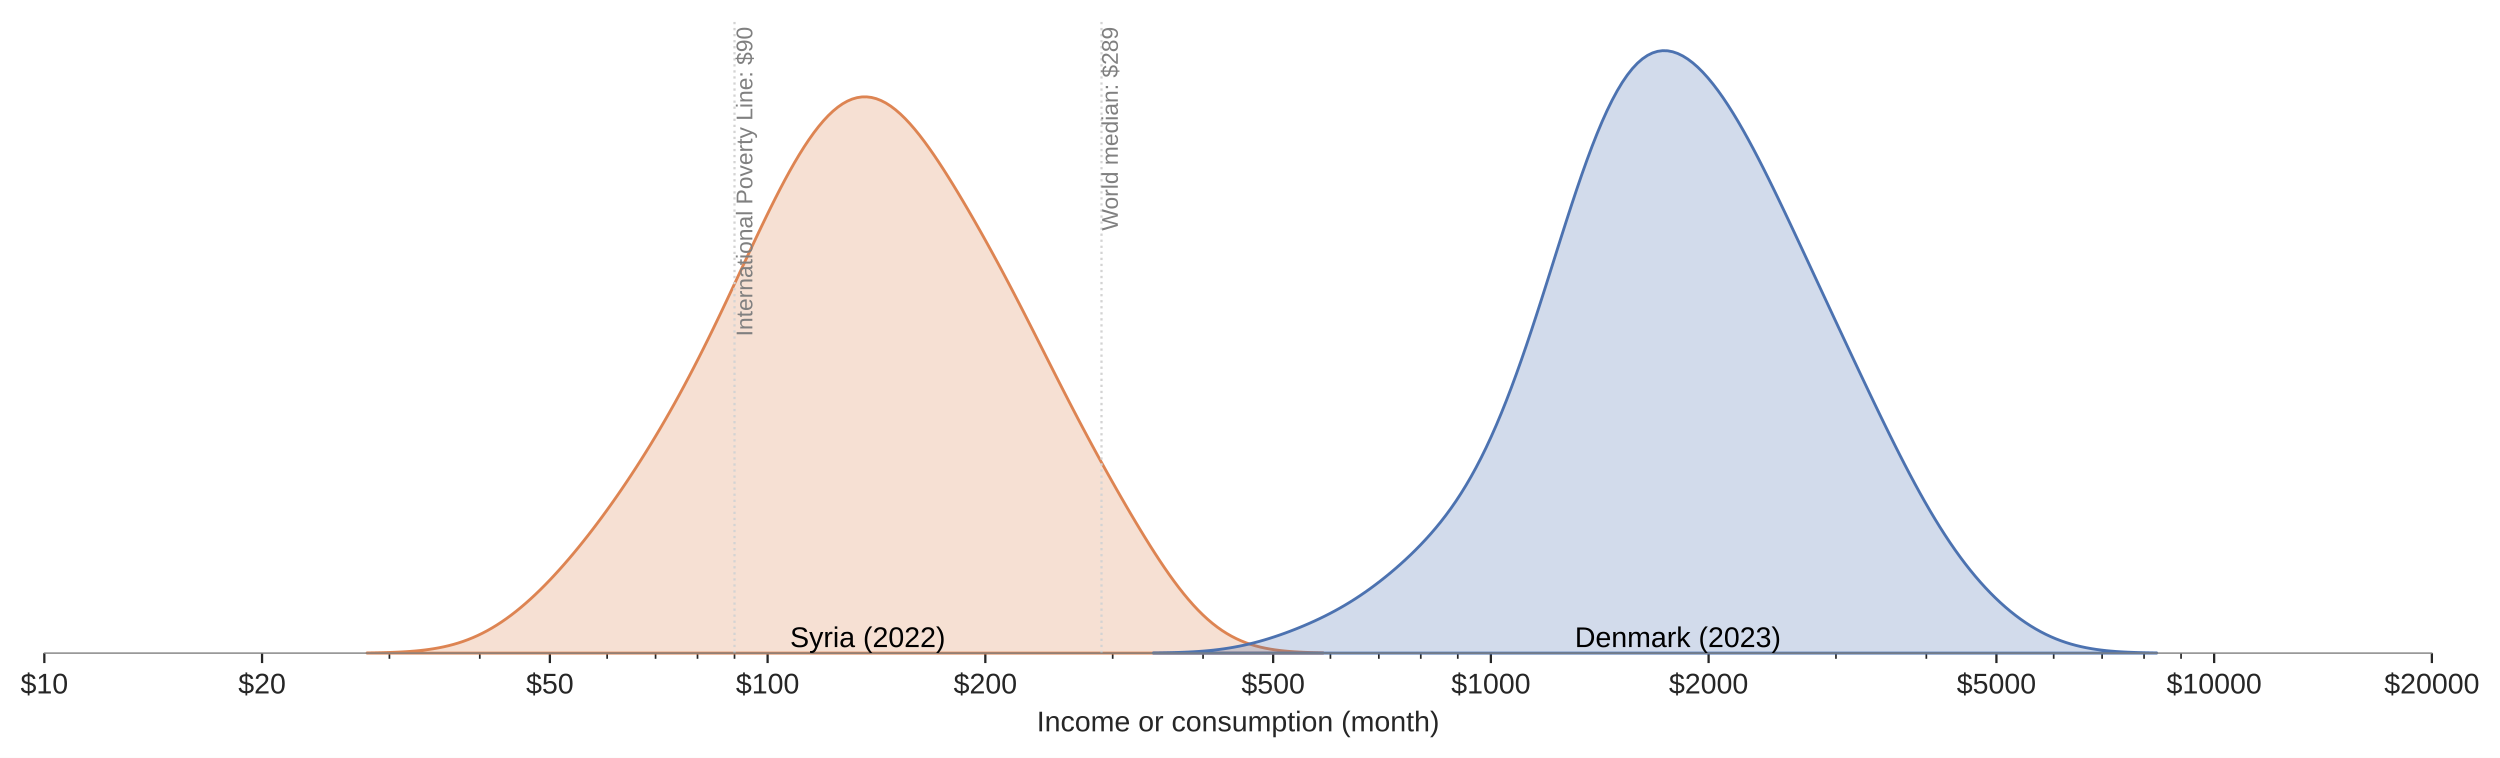
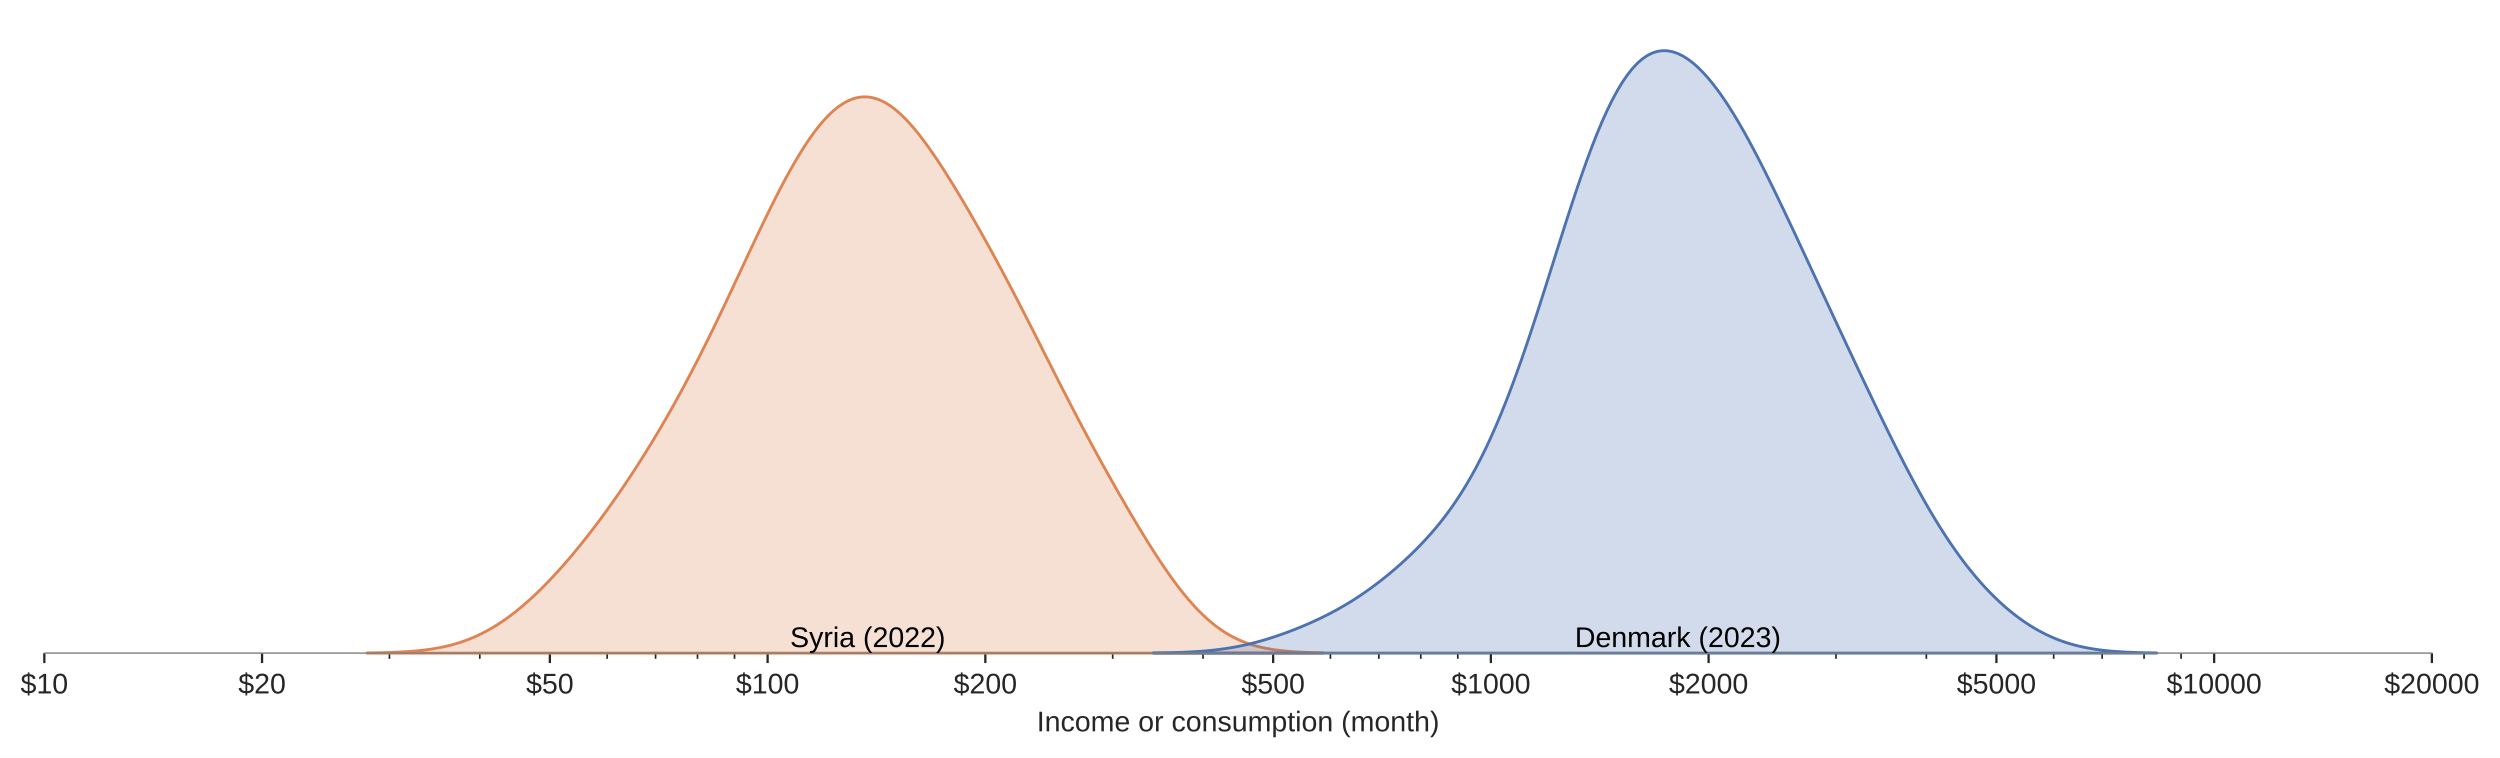
<svg xmlns="http://www.w3.org/2000/svg" xmlns:xlink="http://www.w3.org/1999/xlink" width="876.424pt" height="265.69pt" viewBox="0 0 876.424 265.69" version="1.1">
  <defs>
    <style type="text/css">*{stroke-linejoin: round; stroke-linecap: butt}</style>
  </defs>
  <g id="figure_1">
    <g id="patch_1">
      <path d="M 0 265.69  L 876.424 265.69  L 876.424 0  L 0 0  z " style="fill: #ffffff" />
    </g>
    <g id="axes_1">
      <g id="patch_2">
        <path d="M 15.541 228.96  L 852.541 228.96  L 852.541 7.2  L 15.541 7.2  z " style="fill: #ffffff" />
      </g>
      <g id="matplotlib.axis_1">
        <g id="xtick_1">
          <g id="line2d_1">
            <defs>
-               <path id="m673c0069fe" d="M 0 0  L 0 3.5  " style="stroke: #262626; stroke-width: 0.8" />
+               <path id="mcc5545fbb4" d="M 0 0  L 0 3.5  " style="stroke: #262626; stroke-width: 0.8" />
            </defs>
            <g>
-               <use xlink:href="#m673c0069fe" x="15.541" y="228.96" style="fill: #262626; stroke: #262626; stroke-width: 0.8" />
+               <use xlink:href="#mcc5545fbb4" x="15.541" y="228.96" style="fill: #262626; stroke: #262626; stroke-width: 0.8" />
            </g>
          </g>
          <g id="text_1">
            <text style="font-size: 10px; font-family: 'Arial', 'DejaVu Sans', 'Liberation Sans', 'Bitstream Vera Sans', sans-serif; text-anchor: middle; fill: #262626" x="15.541" y="243.118" transform="rotate(-0 15.54141 243.1178)">$10</text>
          </g>
        </g>
        <g id="xtick_2">
          <g id="line2d_2">
            <g>
-               <use xlink:href="#m673c0069fe" x="91.87" y="228.96" style="fill: #262626; stroke: #262626; stroke-width: 0.8" />
+               <use xlink:href="#mcc5545fbb4" x="91.87" y="228.96" style="fill: #262626; stroke: #262626; stroke-width: 0.8" />
            </g>
          </g>
          <g id="text_2">
            <text style="font-size: 10px; font-family: 'Arial', 'DejaVu Sans', 'Liberation Sans', 'Bitstream Vera Sans', sans-serif; text-anchor: middle; fill: #262626" x="91.87" y="243.118" transform="rotate(-0 91.86974 243.1178)">$20</text>
          </g>
        </g>
        <g id="xtick_3">
          <g id="line2d_3">
            <g>
-               <use xlink:href="#m673c0069fe" x="192.77" y="228.96" style="fill: #262626; stroke: #262626; stroke-width: 0.8" />
+               <use xlink:href="#mcc5545fbb4" x="192.77" y="228.96" style="fill: #262626; stroke: #262626; stroke-width: 0.8" />
            </g>
          </g>
          <g id="text_3">
            <text style="font-size: 10px; font-family: 'Arial', 'DejaVu Sans', 'Liberation Sans', 'Bitstream Vera Sans', sans-serif; text-anchor: middle; fill: #262626" x="192.77" y="243.118" transform="rotate(-0 192.7703 243.1178)">$50</text>
          </g>
        </g>
        <g id="xtick_4">
          <g id="line2d_4">
            <g>
-               <use xlink:href="#m673c0069fe" x="269.099" y="228.96" style="fill: #262626; stroke: #262626; stroke-width: 0.8" />
+               <use xlink:href="#mcc5545fbb4" x="269.099" y="228.96" style="fill: #262626; stroke: #262626; stroke-width: 0.8" />
            </g>
          </g>
          <g id="text_4">
            <text style="font-size: 10px; font-family: 'Arial', 'DejaVu Sans', 'Liberation Sans', 'Bitstream Vera Sans', sans-serif; text-anchor: middle; fill: #262626" x="269.099" y="243.118" transform="rotate(-0 269.0986 243.1178)">$100</text>
          </g>
        </g>
        <g id="xtick_5">
          <g id="line2d_5">
            <g>
-               <use xlink:href="#m673c0069fe" x="345.427" y="228.96" style="fill: #262626; stroke: #262626; stroke-width: 0.8" />
+               <use xlink:href="#mcc5545fbb4" x="345.427" y="228.96" style="fill: #262626; stroke: #262626; stroke-width: 0.8" />
            </g>
          </g>
          <g id="text_5">
            <text style="font-size: 10px; font-family: 'Arial', 'DejaVu Sans', 'Liberation Sans', 'Bitstream Vera Sans', sans-serif; text-anchor: middle; fill: #262626" x="345.427" y="243.118" transform="rotate(-0 345.427 243.1178)">$200</text>
          </g>
        </g>
        <g id="xtick_6">
          <g id="line2d_6">
            <g>
-               <use xlink:href="#m673c0069fe" x="446.328" y="228.96" style="fill: #262626; stroke: #262626; stroke-width: 0.8" />
+               <use xlink:href="#mcc5545fbb4" x="446.328" y="228.96" style="fill: #262626; stroke: #262626; stroke-width: 0.8" />
            </g>
          </g>
          <g id="text_6">
            <text style="font-size: 10px; font-family: 'Arial', 'DejaVu Sans', 'Liberation Sans', 'Bitstream Vera Sans', sans-serif; text-anchor: middle; fill: #262626" x="446.328" y="243.118" transform="rotate(-0 446.3275 243.1178)">$500</text>
          </g>
        </g>
        <g id="xtick_7">
          <g id="line2d_7">
            <g>
-               <use xlink:href="#m673c0069fe" x="522.656" y="228.96" style="fill: #262626; stroke: #262626; stroke-width: 0.8" />
+               <use xlink:href="#mcc5545fbb4" x="522.656" y="228.96" style="fill: #262626; stroke: #262626; stroke-width: 0.8" />
            </g>
          </g>
          <g id="text_7">
            <text style="font-size: 10px; font-family: 'Arial', 'DejaVu Sans', 'Liberation Sans', 'Bitstream Vera Sans', sans-serif; text-anchor: middle; fill: #262626" x="522.656" y="243.118" transform="rotate(-0 522.6559 243.1178)">$1000</text>
          </g>
        </g>
        <g id="xtick_8">
          <g id="line2d_8">
            <g>
-               <use xlink:href="#m673c0069fe" x="598.984" y="228.96" style="fill: #262626; stroke: #262626; stroke-width: 0.8" />
+               <use xlink:href="#mcc5545fbb4" x="598.984" y="228.96" style="fill: #262626; stroke: #262626; stroke-width: 0.8" />
            </g>
          </g>
          <g id="text_8">
            <text style="font-size: 10px; font-family: 'Arial', 'DejaVu Sans', 'Liberation Sans', 'Bitstream Vera Sans', sans-serif; text-anchor: middle; fill: #262626" x="598.984" y="243.118" transform="rotate(-0 598.9842 243.1178)">$2000</text>
          </g>
        </g>
        <g id="xtick_9">
          <g id="line2d_9">
            <g>
-               <use xlink:href="#m673c0069fe" x="699.885" y="228.96" style="fill: #262626; stroke: #262626; stroke-width: 0.8" />
+               <use xlink:href="#mcc5545fbb4" x="699.885" y="228.96" style="fill: #262626; stroke: #262626; stroke-width: 0.8" />
            </g>
          </g>
          <g id="text_9">
            <text style="font-size: 10px; font-family: 'Arial', 'DejaVu Sans', 'Liberation Sans', 'Bitstream Vera Sans', sans-serif; text-anchor: middle; fill: #262626" x="699.885" y="243.118" transform="rotate(-0 699.8847 243.1178)">$5000</text>
          </g>
        </g>
        <g id="xtick_10">
          <g id="line2d_10">
            <g>
-               <use xlink:href="#m673c0069fe" x="776.213" y="228.96" style="fill: #262626; stroke: #262626; stroke-width: 0.8" />
+               <use xlink:href="#mcc5545fbb4" x="776.213" y="228.96" style="fill: #262626; stroke: #262626; stroke-width: 0.8" />
            </g>
          </g>
          <g id="text_10">
            <text style="font-size: 10px; font-family: 'Arial', 'DejaVu Sans', 'Liberation Sans', 'Bitstream Vera Sans', sans-serif; text-anchor: middle; fill: #262626" x="776.213" y="243.118" transform="rotate(-0 776.2131 243.1178)">$10000</text>
          </g>
        </g>
        <g id="xtick_11">
          <g id="line2d_11">
            <g>
-               <use xlink:href="#m673c0069fe" x="852.541" y="228.96" style="fill: #262626; stroke: #262626; stroke-width: 0.8" />
+               <use xlink:href="#mcc5545fbb4" x="852.541" y="228.96" style="fill: #262626; stroke: #262626; stroke-width: 0.8" />
            </g>
          </g>
          <g id="text_11">
            <text style="font-size: 10px; font-family: 'Arial', 'DejaVu Sans', 'Liberation Sans', 'Bitstream Vera Sans', sans-serif; text-anchor: middle; fill: #262626" x="852.541" y="243.118" transform="rotate(-0 852.5414 243.1178)">$20000</text>
          </g>
        </g>
        <g id="xtick_12">
          <g id="line2d_12">
            <defs>
-               <path id="m1df09aeddf" d="M 0 0  L 0 2  " style="stroke: #262626; stroke-width: 0.6" />
+               <path id="m8ac62b1be2" d="M 0 0  L 0 2  " style="stroke: #262626; stroke-width: 0.6" />
            </defs>
            <g>
-               <use xlink:href="#m1df09aeddf" x="136.519" y="228.96" style="fill: #262626; stroke: #262626; stroke-width: 0.6" />
+               <use xlink:href="#m8ac62b1be2" x="136.519" y="228.96" style="fill: #262626; stroke: #262626; stroke-width: 0.6" />
            </g>
          </g>
        </g>
        <g id="xtick_13">
          <g id="line2d_13">
            <g>
-               <use xlink:href="#m1df09aeddf" x="168.198" y="228.96" style="fill: #262626; stroke: #262626; stroke-width: 0.6" />
+               <use xlink:href="#m8ac62b1be2" x="168.198" y="228.96" style="fill: #262626; stroke: #262626; stroke-width: 0.6" />
            </g>
          </g>
        </g>
        <g id="xtick_14">
          <g id="line2d_14">
            <g>
-               <use xlink:href="#m1df09aeddf" x="212.847" y="228.96" style="fill: #262626; stroke: #262626; stroke-width: 0.6" />
+               <use xlink:href="#m8ac62b1be2" x="212.847" y="228.96" style="fill: #262626; stroke: #262626; stroke-width: 0.6" />
            </g>
          </g>
        </g>
        <g id="xtick_15">
          <g id="line2d_15">
            <g>
-               <use xlink:href="#m1df09aeddf" x="229.822" y="228.96" style="fill: #262626; stroke: #262626; stroke-width: 0.6" />
+               <use xlink:href="#m8ac62b1be2" x="229.822" y="228.96" style="fill: #262626; stroke: #262626; stroke-width: 0.6" />
            </g>
          </g>
        </g>
        <g id="xtick_16">
          <g id="line2d_16">
            <g>
-               <use xlink:href="#m1df09aeddf" x="244.526" y="228.96" style="fill: #262626; stroke: #262626; stroke-width: 0.6" />
+               <use xlink:href="#m8ac62b1be2" x="244.526" y="228.96" style="fill: #262626; stroke: #262626; stroke-width: 0.6" />
            </g>
          </g>
        </g>
        <g id="xtick_17">
          <g id="line2d_17">
            <g>
-               <use xlink:href="#m1df09aeddf" x="257.496" y="228.96" style="fill: #262626; stroke: #262626; stroke-width: 0.6" />
+               <use xlink:href="#m8ac62b1be2" x="257.496" y="228.96" style="fill: #262626; stroke: #262626; stroke-width: 0.6" />
            </g>
          </g>
        </g>
        <g id="xtick_18">
          <g id="line2d_18">
            <g>
-               <use xlink:href="#m1df09aeddf" x="390.076" y="228.96" style="fill: #262626; stroke: #262626; stroke-width: 0.6" />
+               <use xlink:href="#m8ac62b1be2" x="390.076" y="228.96" style="fill: #262626; stroke: #262626; stroke-width: 0.6" />
            </g>
          </g>
        </g>
        <g id="xtick_19">
          <g id="line2d_19">
            <g>
-               <use xlink:href="#m1df09aeddf" x="421.755" y="228.96" style="fill: #262626; stroke: #262626; stroke-width: 0.6" />
+               <use xlink:href="#m8ac62b1be2" x="421.755" y="228.96" style="fill: #262626; stroke: #262626; stroke-width: 0.6" />
            </g>
          </g>
        </g>
        <g id="xtick_20">
          <g id="line2d_20">
            <g>
-               <use xlink:href="#m1df09aeddf" x="466.404" y="228.96" style="fill: #262626; stroke: #262626; stroke-width: 0.6" />
+               <use xlink:href="#m8ac62b1be2" x="466.404" y="228.96" style="fill: #262626; stroke: #262626; stroke-width: 0.6" />
            </g>
          </g>
        </g>
        <g id="xtick_21">
          <g id="line2d_21">
            <g>
-               <use xlink:href="#m1df09aeddf" x="483.379" y="228.96" style="fill: #262626; stroke: #262626; stroke-width: 0.6" />
+               <use xlink:href="#m8ac62b1be2" x="483.379" y="228.96" style="fill: #262626; stroke: #262626; stroke-width: 0.6" />
            </g>
          </g>
        </g>
        <g id="xtick_22">
          <g id="line2d_22">
            <g>
-               <use xlink:href="#m1df09aeddf" x="498.084" y="228.96" style="fill: #262626; stroke: #262626; stroke-width: 0.6" />
+               <use xlink:href="#m8ac62b1be2" x="498.084" y="228.96" style="fill: #262626; stroke: #262626; stroke-width: 0.6" />
            </g>
          </g>
        </g>
        <g id="xtick_23">
          <g id="line2d_23">
            <g>
-               <use xlink:href="#m1df09aeddf" x="511.054" y="228.96" style="fill: #262626; stroke: #262626; stroke-width: 0.6" />
+               <use xlink:href="#m8ac62b1be2" x="511.054" y="228.96" style="fill: #262626; stroke: #262626; stroke-width: 0.6" />
            </g>
          </g>
        </g>
        <g id="xtick_24">
          <g id="line2d_24">
            <g>
-               <use xlink:href="#m1df09aeddf" x="643.633" y="228.96" style="fill: #262626; stroke: #262626; stroke-width: 0.6" />
+               <use xlink:href="#m8ac62b1be2" x="643.633" y="228.96" style="fill: #262626; stroke: #262626; stroke-width: 0.6" />
            </g>
          </g>
        </g>
        <g id="xtick_25">
          <g id="line2d_25">
            <g>
-               <use xlink:href="#m1df09aeddf" x="675.313" y="228.96" style="fill: #262626; stroke: #262626; stroke-width: 0.6" />
+               <use xlink:href="#m8ac62b1be2" x="675.313" y="228.96" style="fill: #262626; stroke: #262626; stroke-width: 0.6" />
            </g>
          </g>
        </g>
        <g id="xtick_26">
          <g id="line2d_26">
            <g>
-               <use xlink:href="#m1df09aeddf" x="719.962" y="228.96" style="fill: #262626; stroke: #262626; stroke-width: 0.6" />
+               <use xlink:href="#m8ac62b1be2" x="719.962" y="228.96" style="fill: #262626; stroke: #262626; stroke-width: 0.6" />
            </g>
          </g>
        </g>
        <g id="xtick_27">
          <g id="line2d_27">
            <g>
-               <use xlink:href="#m1df09aeddf" x="736.937" y="228.96" style="fill: #262626; stroke: #262626; stroke-width: 0.6" />
+               <use xlink:href="#m8ac62b1be2" x="736.937" y="228.96" style="fill: #262626; stroke: #262626; stroke-width: 0.6" />
            </g>
          </g>
        </g>
        <g id="xtick_28">
          <g id="line2d_28">
            <g>
-               <use xlink:href="#m1df09aeddf" x="751.641" y="228.96" style="fill: #262626; stroke: #262626; stroke-width: 0.6" />
+               <use xlink:href="#m8ac62b1be2" x="751.641" y="228.96" style="fill: #262626; stroke: #262626; stroke-width: 0.6" />
            </g>
          </g>
        </g>
        <g id="xtick_29">
          <g id="line2d_29">
            <g>
-               <use xlink:href="#m1df09aeddf" x="764.611" y="228.96" style="fill: #262626; stroke: #262626; stroke-width: 0.6" />
+               <use xlink:href="#m8ac62b1be2" x="764.611" y="228.96" style="fill: #262626; stroke: #262626; stroke-width: 0.6" />
            </g>
          </g>
        </g>
        <g id="text_12">
          <text style="font-size: 10px; font-family: 'Arial', 'DejaVu Sans', 'Liberation Sans', 'Bitstream Vera Sans', sans-serif; text-anchor: middle; fill: #262626" x="434.041" y="256.385" transform="rotate(-0 434.0414 256.385)">Income or consumption (month)</text>
        </g>
      </g>
      <g id="matplotlib.axis_2" />
      <g id="FillBetweenPolyCollection_1">
        <defs>
-           <path id="mf6ed1cb9d2" d="M 128.686 -36.801  L 128.686 -36.73  L 130.37 -36.73  L 132.054 -36.73  L 133.738 -36.73  L 135.422 -36.73  L 137.106 -36.73  L 138.79 -36.73  L 140.474 -36.73  L 142.158 -36.73  L 143.842 -36.73  L 145.525 -36.73  L 147.209 -36.73  L 148.893 -36.73  L 150.577 -36.73  L 152.261 -36.73  L 153.945 -36.73  L 155.629 -36.73  L 157.313 -36.73  L 158.997 -36.73  L 160.681 -36.73  L 162.365 -36.73  L 164.049 -36.73  L 165.733 -36.73  L 167.417 -36.73  L 169.101 -36.73  L 170.785 -36.73  L 172.469 -36.73  L 174.153 -36.73  L 175.837 -36.73  L 177.521 -36.73  L 179.205 -36.73  L 180.889 -36.73  L 182.573 -36.73  L 184.257 -36.73  L 185.941 -36.73  L 187.625 -36.73  L 189.309 -36.73  L 190.993 -36.73  L 192.677 -36.73  L 194.36 -36.73  L 196.044 -36.73  L 197.728 -36.73  L 199.412 -36.73  L 201.096 -36.73  L 202.78 -36.73  L 204.464 -36.73  L 206.148 -36.73  L 207.832 -36.73  L 209.516 -36.73  L 211.2 -36.73  L 212.884 -36.73  L 214.568 -36.73  L 216.252 -36.73  L 217.936 -36.73  L 219.62 -36.73  L 221.304 -36.73  L 222.988 -36.73  L 224.672 -36.73  L 226.356 -36.73  L 228.04 -36.73  L 229.724 -36.73  L 231.408 -36.73  L 233.092 -36.73  L 234.776 -36.73  L 236.46 -36.73  L 238.144 -36.73  L 239.828 -36.73  L 241.511 -36.73  L 243.195 -36.73  L 244.879 -36.73  L 246.563 -36.73  L 248.247 -36.73  L 249.931 -36.73  L 251.615 -36.73  L 253.299 -36.73  L 254.983 -36.73  L 256.667 -36.73  L 258.351 -36.73  L 260.035 -36.73  L 261.719 -36.73  L 263.403 -36.73  L 265.087 -36.73  L 266.771 -36.73  L 268.455 -36.73  L 270.139 -36.73  L 271.823 -36.73  L 273.507 -36.73  L 275.191 -36.73  L 276.875 -36.73  L 278.559 -36.73  L 280.243 -36.73  L 281.927 -36.73  L 283.611 -36.73  L 285.295 -36.73  L 286.979 -36.73  L 288.662 -36.73  L 290.346 -36.73  L 292.03 -36.73  L 293.714 -36.73  L 295.398 -36.73  L 297.082 -36.73  L 298.766 -36.73  L 300.45 -36.73  L 302.134 -36.73  L 303.818 -36.73  L 305.502 -36.73  L 307.186 -36.73  L 308.87 -36.73  L 310.554 -36.73  L 312.238 -36.73  L 313.922 -36.73  L 315.606 -36.73  L 317.29 -36.73  L 318.974 -36.73  L 320.658 -36.73  L 322.342 -36.73  L 324.026 -36.73  L 325.71 -36.73  L 327.394 -36.73  L 329.078 -36.73  L 330.762 -36.73  L 332.446 -36.73  L 334.13 -36.73  L 335.813 -36.73  L 337.497 -36.73  L 339.181 -36.73  L 340.865 -36.73  L 342.549 -36.73  L 344.233 -36.73  L 345.917 -36.73  L 347.601 -36.73  L 349.285 -36.73  L 350.969 -36.73  L 352.653 -36.73  L 354.337 -36.73  L 356.021 -36.73  L 357.705 -36.73  L 359.389 -36.73  L 361.073 -36.73  L 362.757 -36.73  L 364.441 -36.73  L 366.125 -36.73  L 367.809 -36.73  L 369.493 -36.73  L 371.177 -36.73  L 372.861 -36.73  L 374.545 -36.73  L 376.229 -36.73  L 377.913 -36.73  L 379.597 -36.73  L 381.281 -36.73  L 382.965 -36.73  L 384.648 -36.73  L 386.332 -36.73  L 388.016 -36.73  L 389.7 -36.73  L 391.384 -36.73  L 393.068 -36.73  L 394.752 -36.73  L 396.436 -36.73  L 398.12 -36.73  L 399.804 -36.73  L 401.488 -36.73  L 403.172 -36.73  L 404.856 -36.73  L 406.54 -36.73  L 408.224 -36.73  L 409.908 -36.73  L 411.592 -36.73  L 413.276 -36.73  L 414.96 -36.73  L 416.644 -36.73  L 418.328 -36.73  L 420.012 -36.73  L 421.696 -36.73  L 423.38 -36.73  L 425.064 -36.73  L 426.748 -36.73  L 428.432 -36.73  L 430.116 -36.73  L 431.799 -36.73  L 433.483 -36.73  L 435.167 -36.73  L 436.851 -36.73  L 438.535 -36.73  L 440.219 -36.73  L 441.903 -36.73  L 443.587 -36.73  L 445.271 -36.73  L 446.955 -36.73  L 448.639 -36.73  L 450.323 -36.73  L 452.007 -36.73  L 453.691 -36.73  L 455.375 -36.73  L 457.059 -36.73  L 458.743 -36.73  L 460.427 -36.73  L 462.111 -36.73  L 463.795 -36.73  L 463.795 -36.831  L 463.795 -36.831  L 462.111 -36.862  L 460.427 -36.903  L 458.743 -36.954  L 457.059 -37.019  L 455.375 -37.1  L 453.691 -37.2  L 452.007 -37.323  L 450.323 -37.474  L 448.639 -37.657  L 446.955 -37.878  L 445.271 -38.141  L 443.587 -38.455  L 441.903 -38.824  L 440.219 -39.257  L 438.535 -39.76  L 436.851 -40.34  L 435.167 -41.006  L 433.483 -41.763  L 431.799 -42.619  L 430.116 -43.581  L 428.432 -44.653  L 426.748 -45.84  L 425.064 -47.147  L 423.38 -48.575  L 421.696 -50.126  L 420.012 -51.799  L 418.328 -53.594  L 416.644 -55.507  L 414.96 -57.535  L 413.276 -59.673  L 411.592 -61.913  L 409.908 -64.25  L 408.224 -66.676  L 406.54 -69.182  L 404.856 -71.762  L 403.172 -74.407  L 401.488 -77.109  L 399.804 -79.863  L 398.12 -82.662  L 396.436 -85.502  L 394.752 -88.379  L 393.068 -91.289  L 391.384 -94.231  L 389.7 -97.203  L 388.016 -100.207  L 386.332 -103.24  L 384.648 -106.305  L 382.965 -109.402  L 381.281 -112.53  L 379.597 -115.691  L 377.913 -118.883  L 376.229 -122.105  L 374.545 -125.355  L 372.861 -128.631  L 371.177 -131.929  L 369.493 -135.244  L 367.809 -138.571  L 366.125 -141.905  L 364.441 -145.241  L 362.757 -148.571  L 361.073 -151.891  L 359.389 -155.196  L 357.705 -158.479  L 356.021 -161.738  L 354.337 -164.967  L 352.653 -168.166  L 350.969 -171.331  L 349.285 -174.46  L 347.601 -177.554  L 345.917 -180.612  L 344.233 -183.632  L 342.549 -186.615  L 340.865 -189.559  L 339.181 -192.464  L 337.497 -195.327  L 335.813 -198.146  L 334.13 -200.915  L 332.446 -203.63  L 330.762 -206.284  L 329.078 -208.869  L 327.394 -211.376  L 325.71 -213.794  L 324.026 -216.113  L 322.342 -218.32  L 320.658 -220.402  L 318.974 -222.347  L 317.29 -224.143  L 315.606 -225.775  L 313.922 -227.232  L 312.238 -228.503  L 310.554 -229.576  L 308.87 -230.443  L 307.186 -231.096  L 305.502 -231.527  L 303.818 -231.733  L 302.134 -231.708  L 300.45 -231.452  L 298.766 -230.965  L 297.082 -230.246  L 295.398 -229.3  L 293.714 -228.129  L 292.03 -226.74  L 290.346 -225.139  L 288.662 -223.333  L 286.979 -221.33  L 285.295 -219.141  L 283.611 -216.775  L 281.927 -214.243  L 280.243 -211.555  L 278.559 -208.724  L 276.875 -205.761  L 275.191 -202.679  L 273.507 -199.489  L 271.823 -196.206  L 270.139 -192.84  L 268.455 -189.404  L 266.771 -185.912  L 265.087 -182.374  L 263.403 -178.803  L 261.719 -175.21  L 260.035 -171.605  L 258.351 -168  L 256.667 -164.404  L 254.983 -160.825  L 253.299 -157.271  L 251.615 -153.75  L 249.931 -150.267  L 248.247 -146.829  L 246.563 -143.438  L 244.879 -140.1  L 243.195 -136.816  L 241.511 -133.588  L 239.828 -130.417  L 238.144 -127.304  L 236.46 -124.25  L 234.776 -121.252  L 233.092 -118.311  L 231.408 -115.425  L 229.724 -112.594  L 228.04 -109.815  L 226.356 -107.088  L 224.672 -104.411  L 222.988 -101.783  L 221.304 -99.202  L 219.62 -96.668  L 217.936 -94.18  L 216.252 -91.736  L 214.568 -89.337  L 212.884 -86.983  L 211.2 -84.672  L 209.516 -82.405  L 207.832 -80.182  L 206.148 -78.004  L 204.464 -75.871  L 202.78 -73.783  L 201.096 -71.741  L 199.412 -69.747  L 197.728 -67.802  L 196.044 -65.906  L 194.36 -64.061  L 192.677 -62.269  L 190.993 -60.531  L 189.309 -58.85  L 187.625 -57.227  L 185.941 -55.664  L 184.257 -54.163  L 182.573 -52.726  L 180.889 -51.354  L 179.205 -50.05  L 177.521 -48.815  L 175.837 -47.65  L 174.153 -46.555  L 172.469 -45.531  L 170.785 -44.577  L 169.101 -43.694  L 167.417 -42.881  L 165.733 -42.135  L 164.049 -41.455  L 162.365 -40.839  L 160.681 -40.284  L 158.997 -39.787  L 157.313 -39.345  L 155.629 -38.954  L 153.945 -38.61  L 152.261 -38.31  L 150.577 -38.05  L 148.893 -37.826  L 147.209 -37.634  L 145.525 -37.472  L 143.842 -37.334  L 142.158 -37.219  L 140.474 -37.123  L 138.79 -37.044  L 137.106 -36.979  L 135.422 -36.927  L 133.738 -36.884  L 132.054 -36.85  L 130.37 -36.822  L 128.686 -36.801  z " style="stroke: #dd8452" />
+           <path id="m1f769c82d8" d="M 128.686 -36.801  L 128.686 -36.73  L 130.37 -36.73  L 132.054 -36.73  L 133.738 -36.73  L 135.422 -36.73  L 137.106 -36.73  L 138.79 -36.73  L 140.474 -36.73  L 142.158 -36.73  L 143.842 -36.73  L 145.525 -36.73  L 147.209 -36.73  L 148.893 -36.73  L 150.577 -36.73  L 152.261 -36.73  L 153.945 -36.73  L 155.629 -36.73  L 157.313 -36.73  L 158.997 -36.73  L 160.681 -36.73  L 162.365 -36.73  L 164.049 -36.73  L 165.733 -36.73  L 167.417 -36.73  L 169.101 -36.73  L 170.785 -36.73  L 172.469 -36.73  L 174.153 -36.73  L 175.837 -36.73  L 177.521 -36.73  L 179.205 -36.73  L 180.889 -36.73  L 182.573 -36.73  L 184.257 -36.73  L 185.941 -36.73  L 187.625 -36.73  L 189.309 -36.73  L 190.993 -36.73  L 192.677 -36.73  L 194.36 -36.73  L 196.044 -36.73  L 197.728 -36.73  L 199.412 -36.73  L 201.096 -36.73  L 202.78 -36.73  L 204.464 -36.73  L 206.148 -36.73  L 207.832 -36.73  L 209.516 -36.73  L 211.2 -36.73  L 212.884 -36.73  L 214.568 -36.73  L 216.252 -36.73  L 217.936 -36.73  L 219.62 -36.73  L 221.304 -36.73  L 222.988 -36.73  L 224.672 -36.73  L 226.356 -36.73  L 228.04 -36.73  L 229.724 -36.73  L 231.408 -36.73  L 233.092 -36.73  L 234.776 -36.73  L 236.46 -36.73  L 238.144 -36.73  L 239.828 -36.73  L 241.511 -36.73  L 243.195 -36.73  L 244.879 -36.73  L 246.563 -36.73  L 248.247 -36.73  L 249.931 -36.73  L 251.615 -36.73  L 253.299 -36.73  L 254.983 -36.73  L 256.667 -36.73  L 258.351 -36.73  L 260.035 -36.73  L 261.719 -36.73  L 263.403 -36.73  L 265.087 -36.73  L 266.771 -36.73  L 268.455 -36.73  L 270.139 -36.73  L 271.823 -36.73  L 273.507 -36.73  L 275.191 -36.73  L 276.875 -36.73  L 278.559 -36.73  L 280.243 -36.73  L 281.927 -36.73  L 283.611 -36.73  L 285.295 -36.73  L 286.979 -36.73  L 288.662 -36.73  L 290.346 -36.73  L 292.03 -36.73  L 293.714 -36.73  L 295.398 -36.73  L 297.082 -36.73  L 298.766 -36.73  L 300.45 -36.73  L 302.134 -36.73  L 303.818 -36.73  L 305.502 -36.73  L 307.186 -36.73  L 308.87 -36.73  L 310.554 -36.73  L 312.238 -36.73  L 313.922 -36.73  L 315.606 -36.73  L 317.29 -36.73  L 318.974 -36.73  L 320.658 -36.73  L 322.342 -36.73  L 324.026 -36.73  L 325.71 -36.73  L 327.394 -36.73  L 329.078 -36.73  L 330.762 -36.73  L 332.446 -36.73  L 334.13 -36.73  L 335.813 -36.73  L 337.497 -36.73  L 339.181 -36.73  L 340.865 -36.73  L 342.549 -36.73  L 344.233 -36.73  L 345.917 -36.73  L 347.601 -36.73  L 349.285 -36.73  L 350.969 -36.73  L 352.653 -36.73  L 354.337 -36.73  L 356.021 -36.73  L 357.705 -36.73  L 359.389 -36.73  L 361.073 -36.73  L 362.757 -36.73  L 364.441 -36.73  L 366.125 -36.73  L 367.809 -36.73  L 369.493 -36.73  L 371.177 -36.73  L 372.861 -36.73  L 374.545 -36.73  L 376.229 -36.73  L 377.913 -36.73  L 379.597 -36.73  L 381.281 -36.73  L 382.965 -36.73  L 384.648 -36.73  L 386.332 -36.73  L 388.016 -36.73  L 389.7 -36.73  L 391.384 -36.73  L 393.068 -36.73  L 394.752 -36.73  L 396.436 -36.73  L 398.12 -36.73  L 399.804 -36.73  L 401.488 -36.73  L 403.172 -36.73  L 404.856 -36.73  L 406.54 -36.73  L 408.224 -36.73  L 409.908 -36.73  L 411.592 -36.73  L 413.276 -36.73  L 414.96 -36.73  L 416.644 -36.73  L 418.328 -36.73  L 420.012 -36.73  L 421.696 -36.73  L 423.38 -36.73  L 425.064 -36.73  L 426.748 -36.73  L 428.432 -36.73  L 430.116 -36.73  L 431.799 -36.73  L 433.483 -36.73  L 435.167 -36.73  L 436.851 -36.73  L 438.535 -36.73  L 440.219 -36.73  L 441.903 -36.73  L 443.587 -36.73  L 445.271 -36.73  L 446.955 -36.73  L 448.639 -36.73  L 450.323 -36.73  L 452.007 -36.73  L 453.691 -36.73  L 455.375 -36.73  L 457.059 -36.73  L 458.743 -36.73  L 460.427 -36.73  L 462.111 -36.73  L 463.795 -36.73  L 463.795 -36.831  L 463.795 -36.831  L 462.111 -36.862  L 460.427 -36.903  L 458.743 -36.954  L 457.059 -37.019  L 455.375 -37.1  L 453.691 -37.2  L 452.007 -37.323  L 450.323 -37.474  L 448.639 -37.657  L 446.955 -37.878  L 445.271 -38.141  L 443.587 -38.455  L 441.903 -38.824  L 440.219 -39.257  L 438.535 -39.76  L 436.851 -40.34  L 435.167 -41.006  L 433.483 -41.763  L 431.799 -42.619  L 430.116 -43.581  L 428.432 -44.653  L 426.748 -45.84  L 425.064 -47.147  L 423.38 -48.575  L 421.696 -50.126  L 420.012 -51.799  L 418.328 -53.594  L 416.644 -55.507  L 414.96 -57.535  L 413.276 -59.673  L 411.592 -61.913  L 409.908 -64.25  L 408.224 -66.676  L 406.54 -69.182  L 404.856 -71.762  L 403.172 -74.407  L 401.488 -77.109  L 399.804 -79.863  L 398.12 -82.662  L 396.436 -85.502  L 394.752 -88.379  L 393.068 -91.289  L 391.384 -94.231  L 389.7 -97.203  L 388.016 -100.207  L 386.332 -103.24  L 384.648 -106.305  L 382.965 -109.402  L 381.281 -112.53  L 379.597 -115.691  L 377.913 -118.883  L 376.229 -122.105  L 374.545 -125.355  L 372.861 -128.631  L 371.177 -131.929  L 369.493 -135.244  L 367.809 -138.571  L 366.125 -141.905  L 364.441 -145.241  L 362.757 -148.571  L 361.073 -151.891  L 359.389 -155.196  L 357.705 -158.479  L 356.021 -161.738  L 354.337 -164.967  L 352.653 -168.166  L 350.969 -171.331  L 349.285 -174.46  L 347.601 -177.554  L 345.917 -180.612  L 344.233 -183.632  L 342.549 -186.615  L 340.865 -189.559  L 339.181 -192.464  L 337.497 -195.327  L 335.813 -198.146  L 334.13 -200.915  L 332.446 -203.63  L 330.762 -206.284  L 329.078 -208.869  L 327.394 -211.376  L 325.71 -213.794  L 324.026 -216.113  L 322.342 -218.32  L 320.658 -220.402  L 318.974 -222.347  L 317.29 -224.143  L 315.606 -225.775  L 313.922 -227.232  L 312.238 -228.503  L 310.554 -229.576  L 308.87 -230.443  L 307.186 -231.096  L 305.502 -231.527  L 303.818 -231.733  L 302.134 -231.708  L 300.45 -231.452  L 298.766 -230.965  L 297.082 -230.246  L 295.398 -229.3  L 293.714 -228.129  L 292.03 -226.74  L 290.346 -225.139  L 288.662 -223.333  L 286.979 -221.33  L 285.295 -219.141  L 283.611 -216.775  L 281.927 -214.243  L 280.243 -211.555  L 278.559 -208.724  L 276.875 -205.761  L 275.191 -202.679  L 273.507 -199.489  L 271.823 -196.206  L 270.139 -192.84  L 268.455 -189.404  L 266.771 -185.912  L 265.087 -182.374  L 263.403 -178.803  L 261.719 -175.21  L 260.035 -171.605  L 258.351 -168  L 256.667 -164.404  L 254.983 -160.825  L 253.299 -157.271  L 251.615 -153.75  L 249.931 -150.267  L 248.247 -146.829  L 246.563 -143.438  L 244.879 -140.1  L 243.195 -136.816  L 241.511 -133.588  L 239.828 -130.417  L 238.144 -127.304  L 236.46 -124.25  L 234.776 -121.252  L 233.092 -118.311  L 231.408 -115.425  L 229.724 -112.594  L 228.04 -109.815  L 226.356 -107.088  L 224.672 -104.411  L 222.988 -101.783  L 221.304 -99.202  L 219.62 -96.668  L 217.936 -94.18  L 216.252 -91.736  L 214.568 -89.337  L 212.884 -86.983  L 211.2 -84.672  L 209.516 -82.405  L 207.832 -80.182  L 206.148 -78.004  L 204.464 -75.871  L 202.78 -73.783  L 201.096 -71.741  L 199.412 -69.747  L 197.728 -67.802  L 196.044 -65.906  L 194.36 -64.061  L 192.677 -62.269  L 190.993 -60.531  L 189.309 -58.85  L 187.625 -57.227  L 185.941 -55.664  L 184.257 -54.163  L 182.573 -52.726  L 180.889 -51.354  L 179.205 -50.05  L 177.521 -48.815  L 175.837 -47.65  L 174.153 -46.555  L 172.469 -45.531  L 170.785 -44.577  L 169.101 -43.694  L 167.417 -42.881  L 165.733 -42.135  L 164.049 -41.455  L 162.365 -40.839  L 160.681 -40.284  L 158.997 -39.787  L 157.313 -39.345  L 155.629 -38.954  L 153.945 -38.61  L 152.261 -38.31  L 150.577 -38.05  L 148.893 -37.826  L 147.209 -37.634  L 145.525 -37.472  L 143.842 -37.334  L 142.158 -37.219  L 140.474 -37.123  L 138.79 -37.044  L 137.106 -36.979  L 135.422 -36.927  L 133.738 -36.884  L 132.054 -36.85  L 130.37 -36.822  L 128.686 -36.801  z " style="stroke: #dd8452" />
        </defs>
        <g>
-           <use xlink:href="#mf6ed1cb9d2" x="0" y="265.69" style="fill: #dd8452; fill-opacity: 0.25; stroke: #dd8452" />
+           <use xlink:href="#m1f769c82d8" x="0" y="265.69" style="fill: #dd8452; fill-opacity: 0.25; stroke: #dd8452" />
        </g>
      </g>
      <g id="FillBetweenPolyCollection_2">
        <defs>
-           <path id="m716d3c2100" d="M 404.353 -36.794  L 404.353 -36.73  L 406.12 -36.73  L 407.888 -36.73  L 409.655 -36.73  L 411.422 -36.73  L 413.19 -36.73  L 414.957 -36.73  L 416.725 -36.73  L 418.492 -36.73  L 420.259 -36.73  L 422.027 -36.73  L 423.794 -36.73  L 425.562 -36.73  L 427.329 -36.73  L 429.096 -36.73  L 430.864 -36.73  L 432.631 -36.73  L 434.398 -36.73  L 436.166 -36.73  L 437.933 -36.73  L 439.701 -36.73  L 441.468 -36.73  L 443.235 -36.73  L 445.003 -36.73  L 446.77 -36.73  L 448.537 -36.73  L 450.305 -36.73  L 452.072 -36.73  L 453.84 -36.73  L 455.607 -36.73  L 457.374 -36.73  L 459.142 -36.73  L 460.909 -36.73  L 462.676 -36.73  L 464.444 -36.73  L 466.211 -36.73  L 467.979 -36.73  L 469.746 -36.73  L 471.513 -36.73  L 473.281 -36.73  L 475.048 -36.73  L 476.816 -36.73  L 478.583 -36.73  L 480.35 -36.73  L 482.118 -36.73  L 483.885 -36.73  L 485.652 -36.73  L 487.42 -36.73  L 489.187 -36.73  L 490.955 -36.73  L 492.722 -36.73  L 494.489 -36.73  L 496.257 -36.73  L 498.024 -36.73  L 499.791 -36.73  L 501.559 -36.73  L 503.326 -36.73  L 505.094 -36.73  L 506.861 -36.73  L 508.628 -36.73  L 510.396 -36.73  L 512.163 -36.73  L 513.93 -36.73  L 515.698 -36.73  L 517.465 -36.73  L 519.233 -36.73  L 521 -36.73  L 522.767 -36.73  L 524.535 -36.73  L 526.302 -36.73  L 528.07 -36.73  L 529.837 -36.73  L 531.604 -36.73  L 533.372 -36.73  L 535.139 -36.73  L 536.906 -36.73  L 538.674 -36.73  L 540.441 -36.73  L 542.209 -36.73  L 543.976 -36.73  L 545.743 -36.73  L 547.511 -36.73  L 549.278 -36.73  L 551.045 -36.73  L 552.813 -36.73  L 554.58 -36.73  L 556.348 -36.73  L 558.115 -36.73  L 559.882 -36.73  L 561.65 -36.73  L 563.417 -36.73  L 565.185 -36.73  L 566.952 -36.73  L 568.719 -36.73  L 570.487 -36.73  L 572.254 -36.73  L 574.021 -36.73  L 575.789 -36.73  L 577.556 -36.73  L 579.324 -36.73  L 581.091 -36.73  L 582.858 -36.73  L 584.626 -36.73  L 586.393 -36.73  L 588.16 -36.73  L 589.928 -36.73  L 591.695 -36.73  L 593.463 -36.73  L 595.23 -36.73  L 596.997 -36.73  L 598.765 -36.73  L 600.532 -36.73  L 602.299 -36.73  L 604.067 -36.73  L 605.834 -36.73  L 607.602 -36.73  L 609.369 -36.73  L 611.136 -36.73  L 612.904 -36.73  L 614.671 -36.73  L 616.439 -36.73  L 618.206 -36.73  L 619.973 -36.73  L 621.741 -36.73  L 623.508 -36.73  L 625.275 -36.73  L 627.043 -36.73  L 628.81 -36.73  L 630.578 -36.73  L 632.345 -36.73  L 634.112 -36.73  L 635.88 -36.73  L 637.647 -36.73  L 639.414 -36.73  L 641.182 -36.73  L 642.949 -36.73  L 644.717 -36.73  L 646.484 -36.73  L 648.251 -36.73  L 650.019 -36.73  L 651.786 -36.73  L 653.554 -36.73  L 655.321 -36.73  L 657.088 -36.73  L 658.856 -36.73  L 660.623 -36.73  L 662.39 -36.73  L 664.158 -36.73  L 665.925 -36.73  L 667.693 -36.73  L 669.46 -36.73  L 671.227 -36.73  L 672.995 -36.73  L 674.762 -36.73  L 676.529 -36.73  L 678.297 -36.73  L 680.064 -36.73  L 681.832 -36.73  L 683.599 -36.73  L 685.366 -36.73  L 687.134 -36.73  L 688.901 -36.73  L 690.668 -36.73  L 692.436 -36.73  L 694.203 -36.73  L 695.971 -36.73  L 697.738 -36.73  L 699.505 -36.73  L 701.273 -36.73  L 703.04 -36.73  L 704.808 -36.73  L 706.575 -36.73  L 708.342 -36.73  L 710.11 -36.73  L 711.877 -36.73  L 713.644 -36.73  L 715.412 -36.73  L 717.179 -36.73  L 718.947 -36.73  L 720.714 -36.73  L 722.481 -36.73  L 724.249 -36.73  L 726.016 -36.73  L 727.783 -36.73  L 729.551 -36.73  L 731.318 -36.73  L 733.086 -36.73  L 734.853 -36.73  L 736.62 -36.73  L 738.388 -36.73  L 740.155 -36.73  L 741.922 -36.73  L 743.69 -36.73  L 745.457 -36.73  L 747.225 -36.73  L 748.992 -36.73  L 750.759 -36.73  L 752.527 -36.73  L 754.294 -36.73  L 756.062 -36.73  L 756.062 -36.801  L 756.062 -36.801  L 754.294 -36.824  L 752.527 -36.854  L 750.759 -36.893  L 748.992 -36.942  L 747.225 -37.004  L 745.457 -37.08  L 743.69 -37.174  L 741.922 -37.289  L 740.155 -37.429  L 738.388 -37.596  L 736.62 -37.796  L 734.853 -38.031  L 733.086 -38.308  L 731.318 -38.629  L 729.551 -39  L 727.783 -39.425  L 726.016 -39.907  L 724.249 -40.452  L 722.481 -41.062  L 720.714 -41.742  L 718.947 -42.494  L 717.179 -43.32  L 715.412 -44.224  L 713.644 -45.207  L 711.877 -46.27  L 710.11 -47.417  L 708.342 -48.646  L 706.575 -49.961  L 704.808 -51.362  L 703.04 -52.851  L 701.273 -54.429  L 699.505 -56.097  L 697.738 -57.858  L 695.971 -59.713  L 694.203 -61.665  L 692.436 -63.715  L 690.668 -65.865  L 688.901 -68.117  L 687.134 -70.472  L 685.366 -72.931  L 683.599 -75.494  L 681.832 -78.162  L 680.064 -80.931  L 678.297 -83.802  L 676.529 -86.769  L 674.762 -89.831  L 672.995 -92.982  L 671.227 -96.216  L 669.46 -99.529  L 667.693 -102.913  L 665.925 -106.361  L 664.158 -109.867  L 662.39 -113.424  L 660.623 -117.025  L 658.856 -120.663  L 657.088 -124.332  L 655.321 -128.028  L 653.554 -131.745  L 651.786 -135.48  L 650.019 -139.229  L 648.251 -142.989  L 646.484 -146.759  L 644.717 -150.536  L 642.949 -154.32  L 641.182 -158.11  L 639.414 -161.904  L 637.647 -165.701  L 635.88 -169.5  L 634.112 -173.297  L 632.345 -177.091  L 630.578 -180.877  L 628.81 -184.65  L 627.043 -188.405  L 625.275 -192.135  L 623.508 -195.831  L 621.741 -199.485  L 619.973 -203.087  L 618.206 -206.627  L 616.439 -210.095  L 614.671 -213.479  L 612.904 -216.768  L 611.136 -219.95  L 609.369 -223.016  L 607.602 -225.953  L 605.834 -228.753  L 604.067 -231.404  L 602.299 -233.896  L 600.532 -236.22  L 598.765 -238.367  L 596.997 -240.326  L 595.23 -242.087  L 593.463 -243.64  L 591.695 -244.974  L 589.928 -246.077  L 588.16 -246.937  L 586.393 -247.541  L 584.626 -247.877  L 582.858 -247.93  L 581.091 -247.687  L 579.324 -247.136  L 577.556 -246.264  L 575.789 -245.061  L 574.021 -243.519  L 572.254 -241.63  L 570.487 -239.391  L 568.719 -236.802  L 566.952 -233.866  L 565.185 -230.589  L 563.417 -226.983  L 561.65 -223.061  L 559.882 -218.843  L 558.115 -214.349  L 556.348 -209.606  L 554.58 -204.642  L 552.813 -199.487  L 551.045 -194.173  L 549.278 -188.735  L 547.511 -183.206  L 545.743 -177.62  L 543.976 -172.012  L 542.209 -166.414  L 540.441 -160.858  L 538.674 -155.371  L 536.906 -149.982  L 535.139 -144.714  L 533.372 -139.588  L 531.604 -134.621  L 529.837 -129.83  L 528.07 -125.225  L 526.302 -120.815  L 524.535 -116.606  L 522.767 -112.601  L 521 -108.798  L 519.233 -105.197  L 517.465 -101.793  L 515.698 -98.578  L 513.93 -95.546  L 512.163 -92.686  L 510.396 -89.988  L 508.628 -87.442  L 506.861 -85.034  L 505.094 -82.755  L 503.326 -80.593  L 501.559 -78.536  L 499.791 -76.574  L 498.024 -74.698  L 496.257 -72.9  L 494.489 -71.171  L 492.722 -69.506  L 490.955 -67.9  L 489.187 -66.349  L 487.42 -64.85  L 485.652 -63.401  L 483.885 -62.001  L 482.118 -60.65  L 480.35 -59.347  L 478.583 -58.092  L 476.816 -56.885  L 475.048 -55.726  L 473.281 -54.613  L 471.513 -53.547  L 469.746 -52.525  L 467.979 -51.546  L 466.211 -50.609  L 464.444 -49.709  L 462.676 -48.847  L 460.909 -48.018  L 459.142 -47.222  L 457.374 -46.456  L 455.607 -45.718  L 453.84 -45.009  L 452.072 -44.327  L 450.305 -43.673  L 448.537 -43.047  L 446.77 -42.449  L 445.003 -41.881  L 443.235 -41.343  L 441.468 -40.837  L 439.701 -40.365  L 437.933 -39.926  L 436.166 -39.521  L 434.398 -39.15  L 432.631 -38.814  L 430.864 -38.511  L 429.096 -38.241  L 427.329 -38.002  L 425.562 -37.793  L 423.794 -37.611  L 422.027 -37.454  L 420.259 -37.32  L 418.492 -37.207  L 416.725 -37.113  L 414.957 -37.034  L 413.19 -36.97  L 411.422 -36.918  L 409.655 -36.875  L 407.888 -36.842  L 406.12 -36.815  L 404.353 -36.794  z " style="stroke: #4c72b0" />
+           <path id="m4852a457a9" d="M 404.353 -36.794  L 404.353 -36.73  L 406.12 -36.73  L 407.888 -36.73  L 409.655 -36.73  L 411.422 -36.73  L 413.19 -36.73  L 414.957 -36.73  L 416.725 -36.73  L 418.492 -36.73  L 420.259 -36.73  L 422.027 -36.73  L 423.794 -36.73  L 425.562 -36.73  L 427.329 -36.73  L 429.096 -36.73  L 430.864 -36.73  L 432.631 -36.73  L 434.398 -36.73  L 436.166 -36.73  L 437.933 -36.73  L 439.701 -36.73  L 441.468 -36.73  L 443.235 -36.73  L 445.003 -36.73  L 446.77 -36.73  L 448.537 -36.73  L 450.305 -36.73  L 452.072 -36.73  L 453.84 -36.73  L 455.607 -36.73  L 457.374 -36.73  L 459.142 -36.73  L 460.909 -36.73  L 462.676 -36.73  L 464.444 -36.73  L 466.211 -36.73  L 467.979 -36.73  L 469.746 -36.73  L 471.513 -36.73  L 473.281 -36.73  L 475.048 -36.73  L 476.816 -36.73  L 478.583 -36.73  L 480.35 -36.73  L 482.118 -36.73  L 483.885 -36.73  L 485.652 -36.73  L 487.42 -36.73  L 489.187 -36.73  L 490.955 -36.73  L 492.722 -36.73  L 494.489 -36.73  L 496.257 -36.73  L 498.024 -36.73  L 499.791 -36.73  L 501.559 -36.73  L 503.326 -36.73  L 505.094 -36.73  L 506.861 -36.73  L 508.628 -36.73  L 510.396 -36.73  L 512.163 -36.73  L 513.93 -36.73  L 515.698 -36.73  L 517.465 -36.73  L 519.233 -36.73  L 521 -36.73  L 522.767 -36.73  L 524.535 -36.73  L 526.302 -36.73  L 528.07 -36.73  L 529.837 -36.73  L 531.604 -36.73  L 533.372 -36.73  L 535.139 -36.73  L 536.906 -36.73  L 538.674 -36.73  L 540.441 -36.73  L 542.209 -36.73  L 543.976 -36.73  L 545.743 -36.73  L 547.511 -36.73  L 549.278 -36.73  L 551.045 -36.73  L 552.813 -36.73  L 554.58 -36.73  L 556.348 -36.73  L 558.115 -36.73  L 559.882 -36.73  L 561.65 -36.73  L 563.417 -36.73  L 565.185 -36.73  L 566.952 -36.73  L 568.719 -36.73  L 570.487 -36.73  L 572.254 -36.73  L 574.021 -36.73  L 575.789 -36.73  L 577.556 -36.73  L 579.324 -36.73  L 581.091 -36.73  L 582.858 -36.73  L 584.626 -36.73  L 586.393 -36.73  L 588.16 -36.73  L 589.928 -36.73  L 591.695 -36.73  L 593.463 -36.73  L 595.23 -36.73  L 596.997 -36.73  L 598.765 -36.73  L 600.532 -36.73  L 602.299 -36.73  L 604.067 -36.73  L 605.834 -36.73  L 607.602 -36.73  L 609.369 -36.73  L 611.136 -36.73  L 612.904 -36.73  L 614.671 -36.73  L 616.439 -36.73  L 618.206 -36.73  L 619.973 -36.73  L 621.741 -36.73  L 623.508 -36.73  L 625.275 -36.73  L 627.043 -36.73  L 628.81 -36.73  L 630.578 -36.73  L 632.345 -36.73  L 634.112 -36.73  L 635.88 -36.73  L 637.647 -36.73  L 639.414 -36.73  L 641.182 -36.73  L 642.949 -36.73  L 644.717 -36.73  L 646.484 -36.73  L 648.251 -36.73  L 650.019 -36.73  L 651.786 -36.73  L 653.554 -36.73  L 655.321 -36.73  L 657.088 -36.73  L 658.856 -36.73  L 660.623 -36.73  L 662.39 -36.73  L 664.158 -36.73  L 665.925 -36.73  L 667.693 -36.73  L 669.46 -36.73  L 671.227 -36.73  L 672.995 -36.73  L 674.762 -36.73  L 676.529 -36.73  L 678.297 -36.73  L 680.064 -36.73  L 681.832 -36.73  L 683.599 -36.73  L 685.366 -36.73  L 687.134 -36.73  L 688.901 -36.73  L 690.668 -36.73  L 692.436 -36.73  L 694.203 -36.73  L 695.971 -36.73  L 697.738 -36.73  L 699.505 -36.73  L 701.273 -36.73  L 703.04 -36.73  L 704.808 -36.73  L 706.575 -36.73  L 708.342 -36.73  L 710.11 -36.73  L 711.877 -36.73  L 713.644 -36.73  L 715.412 -36.73  L 717.179 -36.73  L 718.947 -36.73  L 720.714 -36.73  L 722.481 -36.73  L 724.249 -36.73  L 726.016 -36.73  L 727.783 -36.73  L 729.551 -36.73  L 731.318 -36.73  L 733.086 -36.73  L 734.853 -36.73  L 736.62 -36.73  L 738.388 -36.73  L 740.155 -36.73  L 741.922 -36.73  L 743.69 -36.73  L 745.457 -36.73  L 747.225 -36.73  L 748.992 -36.73  L 750.759 -36.73  L 752.527 -36.73  L 754.294 -36.73  L 756.062 -36.73  L 756.062 -36.801  L 756.062 -36.801  L 754.294 -36.824  L 752.527 -36.854  L 750.759 -36.893  L 748.992 -36.942  L 747.225 -37.004  L 745.457 -37.08  L 743.69 -37.174  L 741.922 -37.289  L 740.155 -37.429  L 738.388 -37.596  L 736.62 -37.796  L 734.853 -38.031  L 733.086 -38.308  L 731.318 -38.629  L 729.551 -39  L 727.783 -39.425  L 726.016 -39.907  L 724.249 -40.452  L 722.481 -41.062  L 720.714 -41.742  L 718.947 -42.494  L 717.179 -43.32  L 715.412 -44.224  L 713.644 -45.207  L 711.877 -46.27  L 710.11 -47.417  L 708.342 -48.646  L 706.575 -49.961  L 704.808 -51.362  L 703.04 -52.851  L 701.273 -54.429  L 699.505 -56.097  L 697.738 -57.858  L 695.971 -59.713  L 694.203 -61.665  L 692.436 -63.715  L 690.668 -65.865  L 688.901 -68.117  L 687.134 -70.472  L 685.366 -72.931  L 683.599 -75.494  L 681.832 -78.162  L 680.064 -80.931  L 678.297 -83.802  L 676.529 -86.769  L 674.762 -89.831  L 672.995 -92.982  L 671.227 -96.216  L 669.46 -99.529  L 667.693 -102.913  L 665.925 -106.361  L 664.158 -109.867  L 662.39 -113.424  L 660.623 -117.025  L 658.856 -120.663  L 657.088 -124.332  L 655.321 -128.028  L 653.554 -131.745  L 651.786 -135.48  L 650.019 -139.229  L 648.251 -142.989  L 646.484 -146.759  L 644.717 -150.536  L 642.949 -154.32  L 641.182 -158.11  L 639.414 -161.904  L 637.647 -165.701  L 635.88 -169.5  L 634.112 -173.297  L 632.345 -177.091  L 630.578 -180.877  L 628.81 -184.65  L 627.043 -188.405  L 625.275 -192.135  L 623.508 -195.831  L 621.741 -199.485  L 619.973 -203.087  L 618.206 -206.627  L 616.439 -210.095  L 614.671 -213.479  L 612.904 -216.768  L 611.136 -219.95  L 609.369 -223.016  L 607.602 -225.953  L 605.834 -228.753  L 604.067 -231.404  L 602.299 -233.896  L 600.532 -236.22  L 598.765 -238.367  L 596.997 -240.326  L 595.23 -242.087  L 593.463 -243.64  L 591.695 -244.974  L 589.928 -246.077  L 588.16 -246.937  L 586.393 -247.541  L 584.626 -247.877  L 582.858 -247.93  L 581.091 -247.687  L 579.324 -247.136  L 577.556 -246.264  L 575.789 -245.061  L 574.021 -243.519  L 572.254 -241.63  L 570.487 -239.391  L 568.719 -236.802  L 566.952 -233.866  L 565.185 -230.589  L 563.417 -226.983  L 561.65 -223.061  L 559.882 -218.843  L 558.115 -214.349  L 556.348 -209.606  L 554.58 -204.642  L 552.813 -199.487  L 551.045 -194.173  L 549.278 -188.735  L 547.511 -183.206  L 545.743 -177.62  L 543.976 -172.012  L 542.209 -166.414  L 540.441 -160.858  L 538.674 -155.371  L 536.906 -149.982  L 535.139 -144.714  L 533.372 -139.588  L 531.604 -134.621  L 529.837 -129.83  L 528.07 -125.225  L 526.302 -120.815  L 524.535 -116.606  L 522.767 -112.601  L 521 -108.798  L 519.233 -105.197  L 517.465 -101.793  L 515.698 -98.578  L 513.93 -95.546  L 512.163 -92.686  L 510.396 -89.988  L 508.628 -87.442  L 506.861 -85.034  L 505.094 -82.755  L 503.326 -80.593  L 501.559 -78.536  L 499.791 -76.574  L 498.024 -74.698  L 496.257 -72.9  L 494.489 -71.171  L 492.722 -69.506  L 490.955 -67.9  L 489.187 -66.349  L 487.42 -64.85  L 485.652 -63.401  L 483.885 -62.001  L 482.118 -60.65  L 480.35 -59.347  L 478.583 -58.092  L 476.816 -56.885  L 475.048 -55.726  L 473.281 -54.613  L 471.513 -53.547  L 469.746 -52.525  L 467.979 -51.546  L 466.211 -50.609  L 464.444 -49.709  L 462.676 -48.847  L 460.909 -48.018  L 459.142 -47.222  L 457.374 -46.456  L 455.607 -45.718  L 453.84 -45.009  L 452.072 -44.327  L 450.305 -43.673  L 448.537 -43.047  L 446.77 -42.449  L 445.003 -41.881  L 443.235 -41.343  L 441.468 -40.837  L 439.701 -40.365  L 437.933 -39.926  L 436.166 -39.521  L 434.398 -39.15  L 432.631 -38.814  L 430.864 -38.511  L 429.096 -38.241  L 427.329 -38.002  L 425.562 -37.793  L 423.794 -37.611  L 422.027 -37.454  L 420.259 -37.32  L 418.492 -37.207  L 416.725 -37.113  L 414.957 -37.034  L 413.19 -36.97  L 411.422 -36.918  L 409.655 -36.875  L 407.888 -36.842  L 406.12 -36.815  L 404.353 -36.794  z " style="stroke: #4c72b0" />
        </defs>
        <g>
-           <use xlink:href="#m716d3c2100" x="0" y="265.69" style="fill: #4c72b0; fill-opacity: 0.25; stroke: #4c72b0" />
+           <use xlink:href="#m4852a457a9" x="0" y="265.69" style="fill: #4c72b0; fill-opacity: 0.25; stroke: #4c72b0" />
        </g>
      </g>
      <g id="line2d_30">
-         <path d="M 257.496 228.96  L 257.496 7.2  " style="fill: none; stroke-dasharray: 0.8,1.32; stroke-dashoffset: 0; stroke: #d3d3d3; stroke-width: 0.8" />
-       </g>
-       <g id="line2d_31">
-         <path d="M 386.153 228.96  L 386.153 7.2  " style="fill: none; stroke-dasharray: 0.8,1.32; stroke-dashoffset: 0; stroke: #d3d3d3; stroke-width: 0.8" />
-       </g>
-       <g id="line2d_32">
        <path d="M 15.541 228.96  L 852.541 228.96  " style="fill: none; stroke: #808080; stroke-width: 0.5; stroke-linecap: round" />
      </g>
      <g id="text_13">
-         <text style="font-size: 8px; font-family: 'Arial', 'DejaVu Sans', 'Liberation Sans', 'Bitstream Vera Sans', sans-serif; fill: #808080" transform="translate(263.7502 117.9251) rotate(-90)">International Poverty Line: $90</text>
+         <text style="font-size: 10px; font-family: 'Arial', 'DejaVu Sans', 'Liberation Sans', 'Bitstream Vera Sans', sans-serif; text-anchor: middle" x="588.217" y="226.855" transform="rotate(-0 588.2167 226.8553)">Denmark (2023)</text>
      </g>
      <g id="text_14">
-         <text style="font-size: 8px; font-family: 'Arial', 'DejaVu Sans', 'Liberation Sans', 'Bitstream Vera Sans', sans-serif; fill: #808080" transform="translate(391.8792 80.86635) rotate(-90)">World median: $289</text>
-       </g>
-       <g id="text_15">
-         <text style="font-size: 10px; font-family: 'Arial', 'DejaVu Sans', 'Liberation Sans', 'Bitstream Vera Sans', sans-serif; text-anchor: middle" x="588.217" y="226.855" transform="rotate(-0 588.2167 226.8553)">Denmark (2023)</text>
-       </g>
-       <g id="text_16">
        <text style="font-size: 10px; font-family: 'Arial', 'DejaVu Sans', 'Liberation Sans', 'Bitstream Vera Sans', sans-serif; text-anchor: middle" x="304.212" y="226.855" transform="rotate(-0 304.2117 226.8553)">Syria (2022)</text>
      </g>
    </g>
  </g>
</svg>
